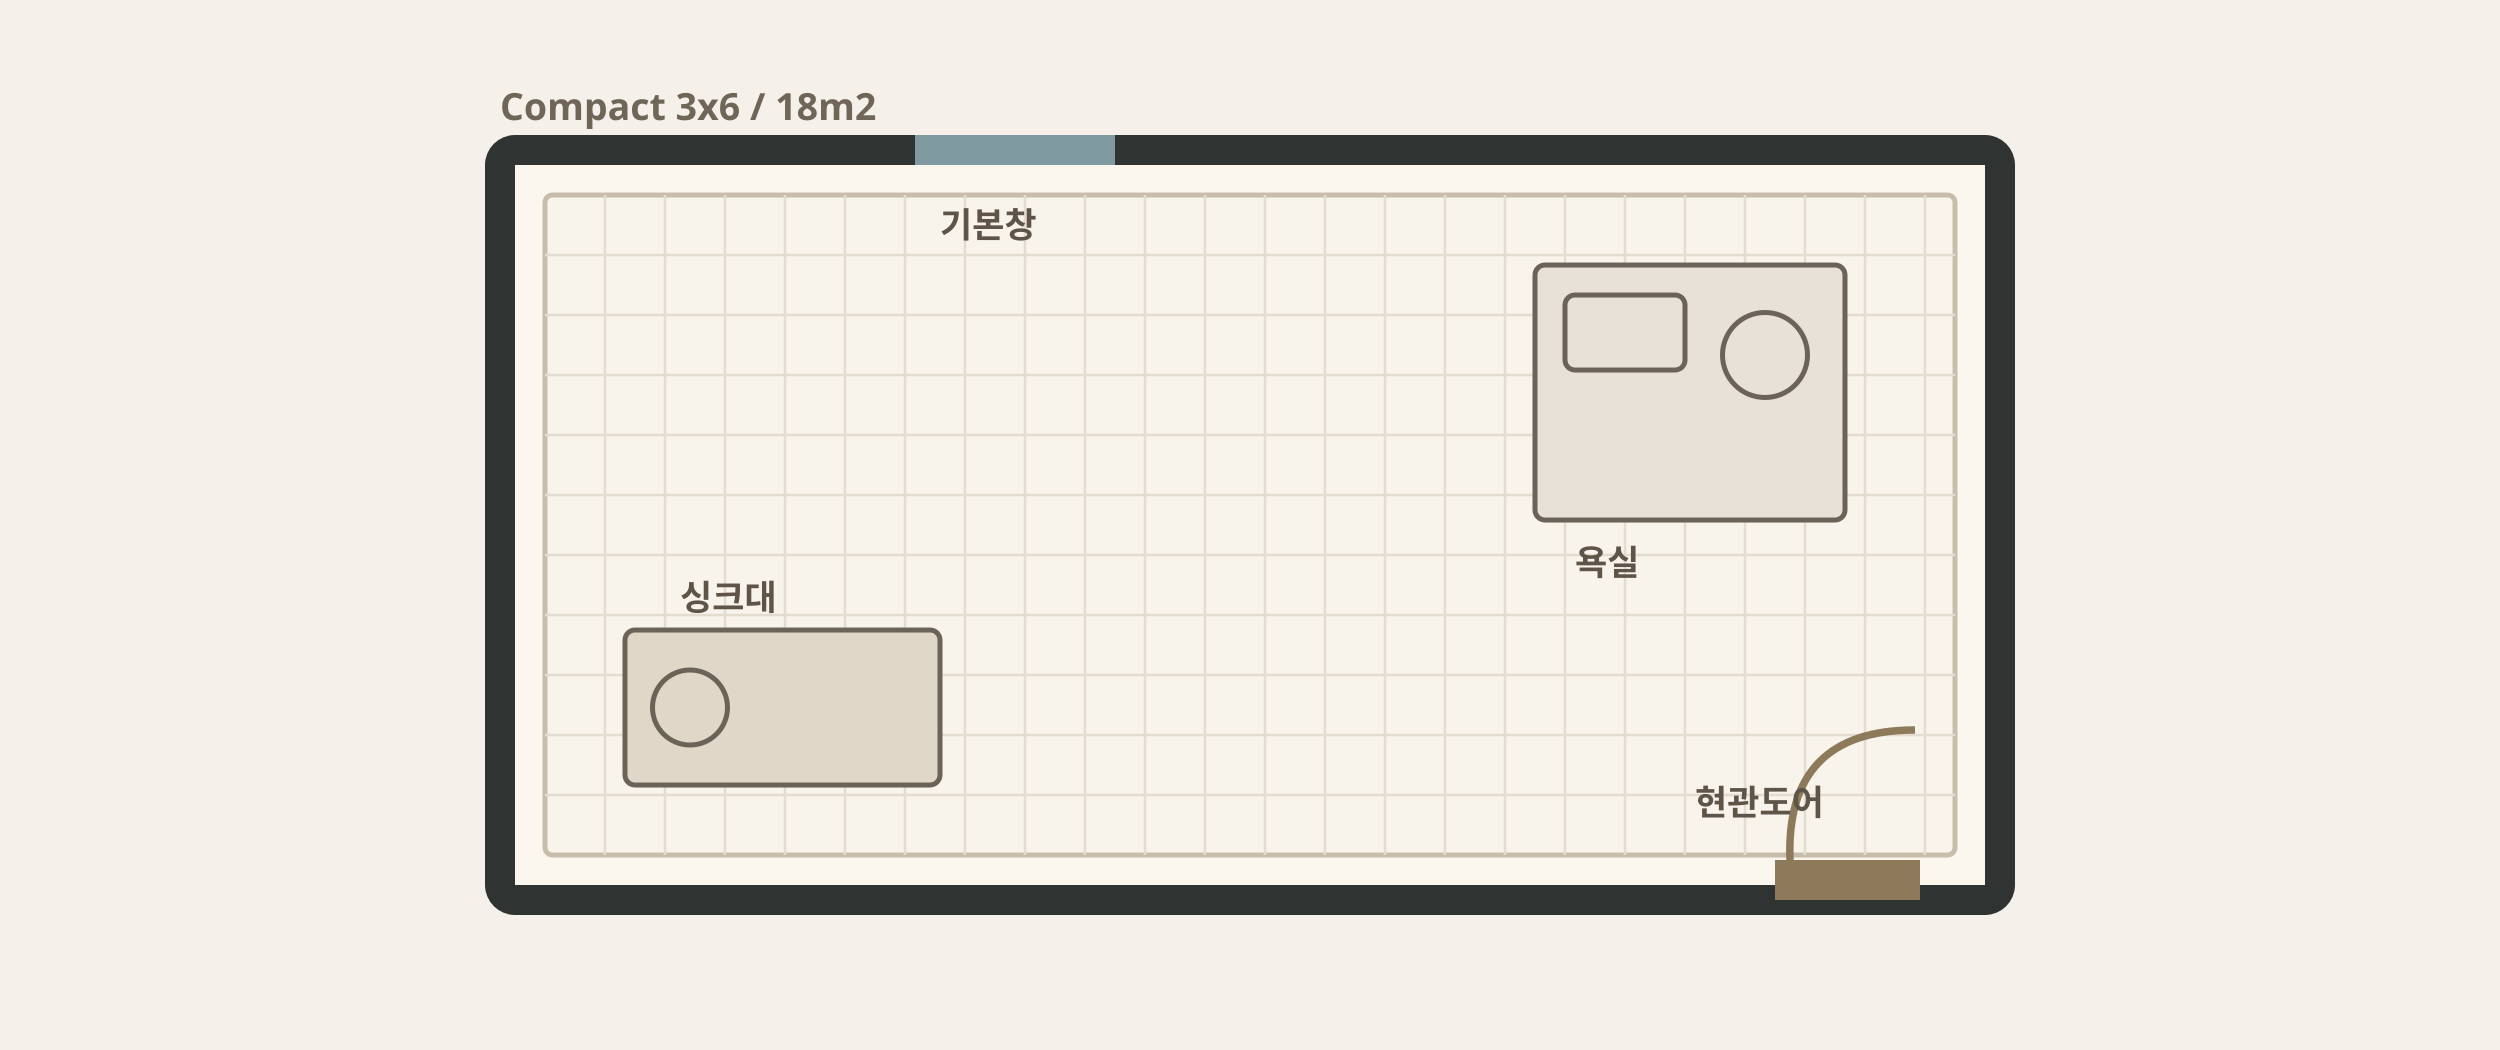
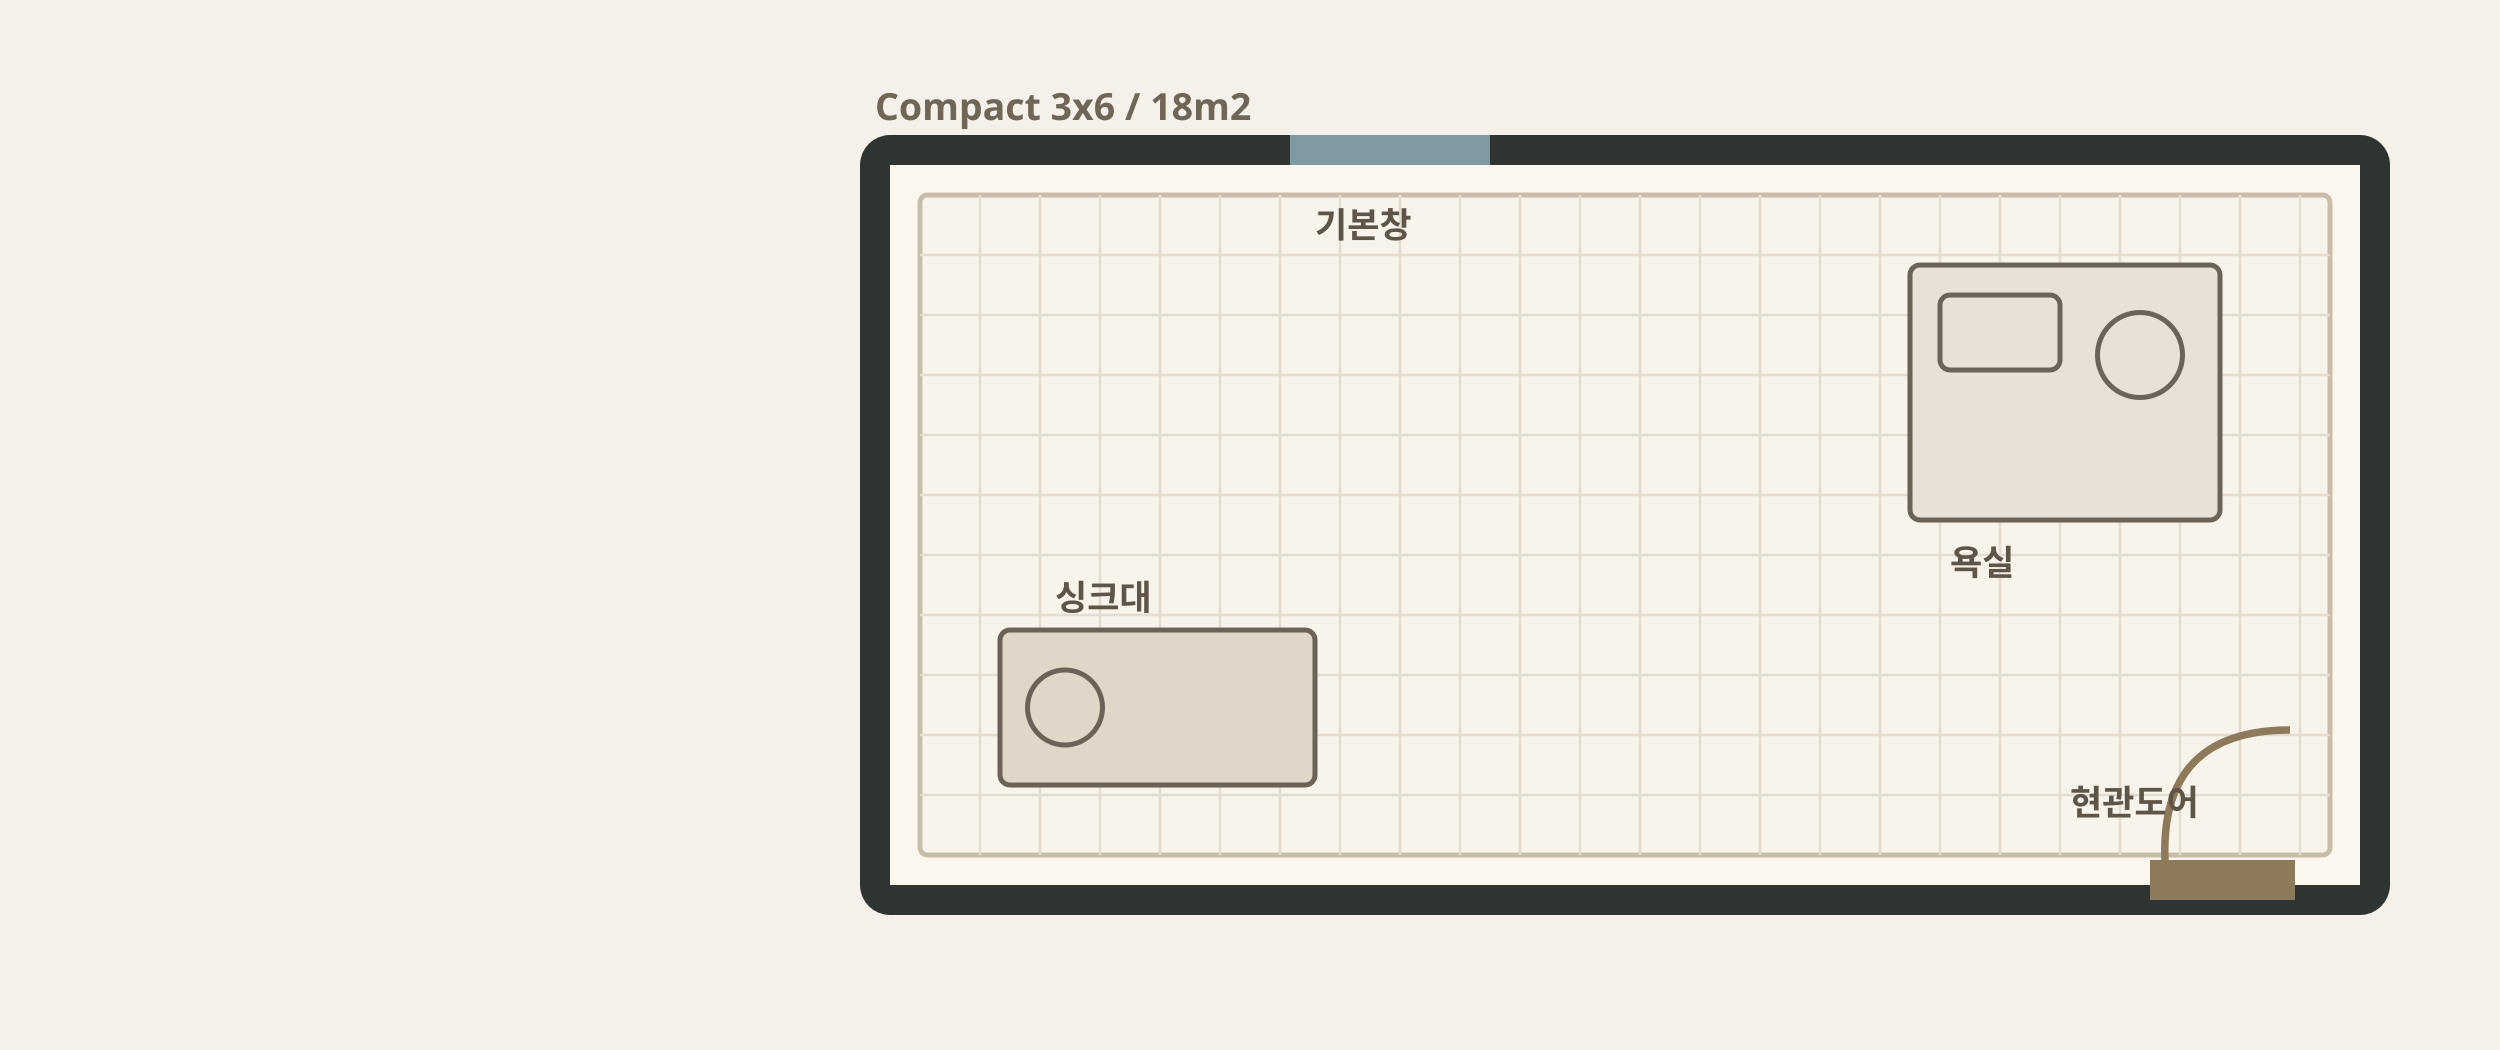
<svg xmlns="http://www.w3.org/2000/svg" width="1000" height="420" viewBox="0 0 1000 420" fill="none">
  <rect width="1000" height="420" fill="#f5f1ea" />
-   <text x="200" y="48" fill="#6f6658" font-family="sans-serif" font-size="15" font-weight="800">Compact 3x6 / 18m2</text>
-   <rect x="200" y="60" width="600" height="300" rx="6" fill="#fbf7ef" stroke="#2f3432" stroke-width="12" />
-   <rect x="218" y="78" width="564" height="264" rx="3" fill="#f8f4ec" stroke="#c8bdab" stroke-width="2" />
-   <g stroke="#e3dccf" stroke-width="1">
-     <path d="M242 78V342" />
-     <path d="M266 78V342" />
-     <path d="M290 78V342" />
-     <path d="M314 78V342" />
-     <path d="M338 78V342" />
-     <path d="M362 78V342" />
-     <path d="M386 78V342" />
-     <path d="M410 78V342" />
-     <path d="M434 78V342" />
-     <path d="M458 78V342" />
-     <path d="M482 78V342" />
-     <path d="M506 78V342" />
-     <path d="M530 78V342" />
-     <path d="M554 78V342" />
-     <path d="M578 78V342" />
-     <path d="M602 78V342" />
-     <path d="M626 78V342" />
-     <path d="M650 78V342" />
-     <path d="M674 78V342" />
-     <path d="M698 78V342" />
-     <path d="M722 78V342" />
-     <path d="M746 78V342" />
-     <path d="M770 78V342" />
-     <path d="M218 102H782" />
-     <path d="M218 126H782" />
-     <path d="M218 150H782" />
-     <path d="M218 174H782" />
-     <path d="M218 198H782" />
-     <path d="M218 222H782" />
-     <path d="M218 246H782" />
-     <path d="M218 270H782" />
-     <path d="M218 294H782" />
-     <path d="M218 318H782" />
+   <g transform="translate(150 0)">
+     <text x="200" y="48" fill="#6f6658" font-family="sans-serif" font-size="15" font-weight="800">Compact 3x6 / 18m2</text>
+     <rect x="200" y="60" width="600" height="300" rx="6" fill="#fbf7ef" stroke="#2f3432" stroke-width="12" />
+     <rect x="218" y="78" width="564" height="264" rx="3" fill="#f8f4ec" stroke="#c8bdab" stroke-width="2" />
+     <g stroke="#e3dccf" stroke-width="1">
+       <path d="M242 78V342" />
+       <path d="M266 78V342" />
+       <path d="M290 78V342" />
+       <path d="M314 78V342" />
+       <path d="M338 78V342" />
+       <path d="M362 78V342" />
+       <path d="M386 78V342" />
+       <path d="M410 78V342" />
+       <path d="M434 78V342" />
+       <path d="M458 78V342" />
+       <path d="M482 78V342" />
+       <path d="M506 78V342" />
+       <path d="M530 78V342" />
+       <path d="M554 78V342" />
+       <path d="M578 78V342" />
+       <path d="M602 78V342" />
+       <path d="M626 78V342" />
+       <path d="M650 78V342" />
+       <path d="M674 78V342" />
+       <path d="M698 78V342" />
+       <path d="M722 78V342" />
+       <path d="M746 78V342" />
+       <path d="M770 78V342" />
+       <path d="M218 102H782" />
+       <path d="M218 126H782" />
+       <path d="M218 150H782" />
+       <path d="M218 174H782" />
+       <path d="M218 198H782" />
+       <path d="M218 222H782" />
+       <path d="M218 246H782" />
+       <path d="M218 270H782" />
+       <path d="M218 294H782" />
+       <path d="M218 318H782" />
+     </g>
+     <rect x="710" y="344" width="58" height="16" fill="#8d7a5a" />
+     <path d="M716 344Q714 292 766 292" stroke="#8d7a5a" stroke-width="3" />
+     <text x="678" y="326" fill="#5f5448" font-family="sans-serif" font-size="14" font-weight="700">현관도어</text>
+     <rect x="366" y="54" width="80" height="12" fill="#7f9aa0" />
+     <text x="376" y="95" fill="#5f5448" font-family="sans-serif" font-size="14" font-weight="700">기본창</text>
+     <rect x="250" y="252" width="126" height="62" rx="4" fill="#e1d7c8" stroke="#6b6258" stroke-width="2" />
+     <circle cx="276" cy="283" r="15" stroke="#6b6258" stroke-width="2" />
+     <text x="272" y="244" fill="#5f5448" font-family="sans-serif" font-size="14" font-weight="700">싱크대</text>
+     <rect x="614" y="106" width="124" height="102" rx="4" fill="#e7e1d8" stroke="#6b6258" stroke-width="2" />
+     <circle cx="706" cy="142" r="17" stroke="#6b6258" stroke-width="2" />
+     <rect x="626" y="118" width="48" height="30" rx="4" stroke="#6b6258" stroke-width="2" />
+     <text x="630" y="230" fill="#5f5448" font-family="sans-serif" font-size="14" font-weight="700">욕실</text>
  </g>
-   <rect x="710" y="344" width="58" height="16" fill="#8d7a5a" />
-   <path d="M716 344Q714 292 766 292" stroke="#8d7a5a" stroke-width="3" />
-   <text x="678" y="326" fill="#5f5448" font-family="sans-serif" font-size="14" font-weight="700">현관도어</text>
-   <rect x="366" y="54" width="80" height="12" fill="#7f9aa0" />
-   <text x="376" y="95" fill="#5f5448" font-family="sans-serif" font-size="14" font-weight="700">기본창</text>
-   <rect x="250" y="252" width="126" height="62" rx="4" fill="#e1d7c8" stroke="#6b6258" stroke-width="2" />
-   <circle cx="276" cy="283" r="15" stroke="#6b6258" stroke-width="2" />
-   <text x="272" y="244" fill="#5f5448" font-family="sans-serif" font-size="14" font-weight="700">싱크대</text>
-   <rect x="614" y="106" width="124" height="102" rx="4" fill="#e7e1d8" stroke="#6b6258" stroke-width="2" />
-   <circle cx="706" cy="142" r="17" stroke="#6b6258" stroke-width="2" />
-   <rect x="626" y="118" width="48" height="30" rx="4" stroke="#6b6258" stroke-width="2" />
-   <text x="630" y="230" fill="#5f5448" font-family="sans-serif" font-size="14" font-weight="700">욕실</text>
</svg>
